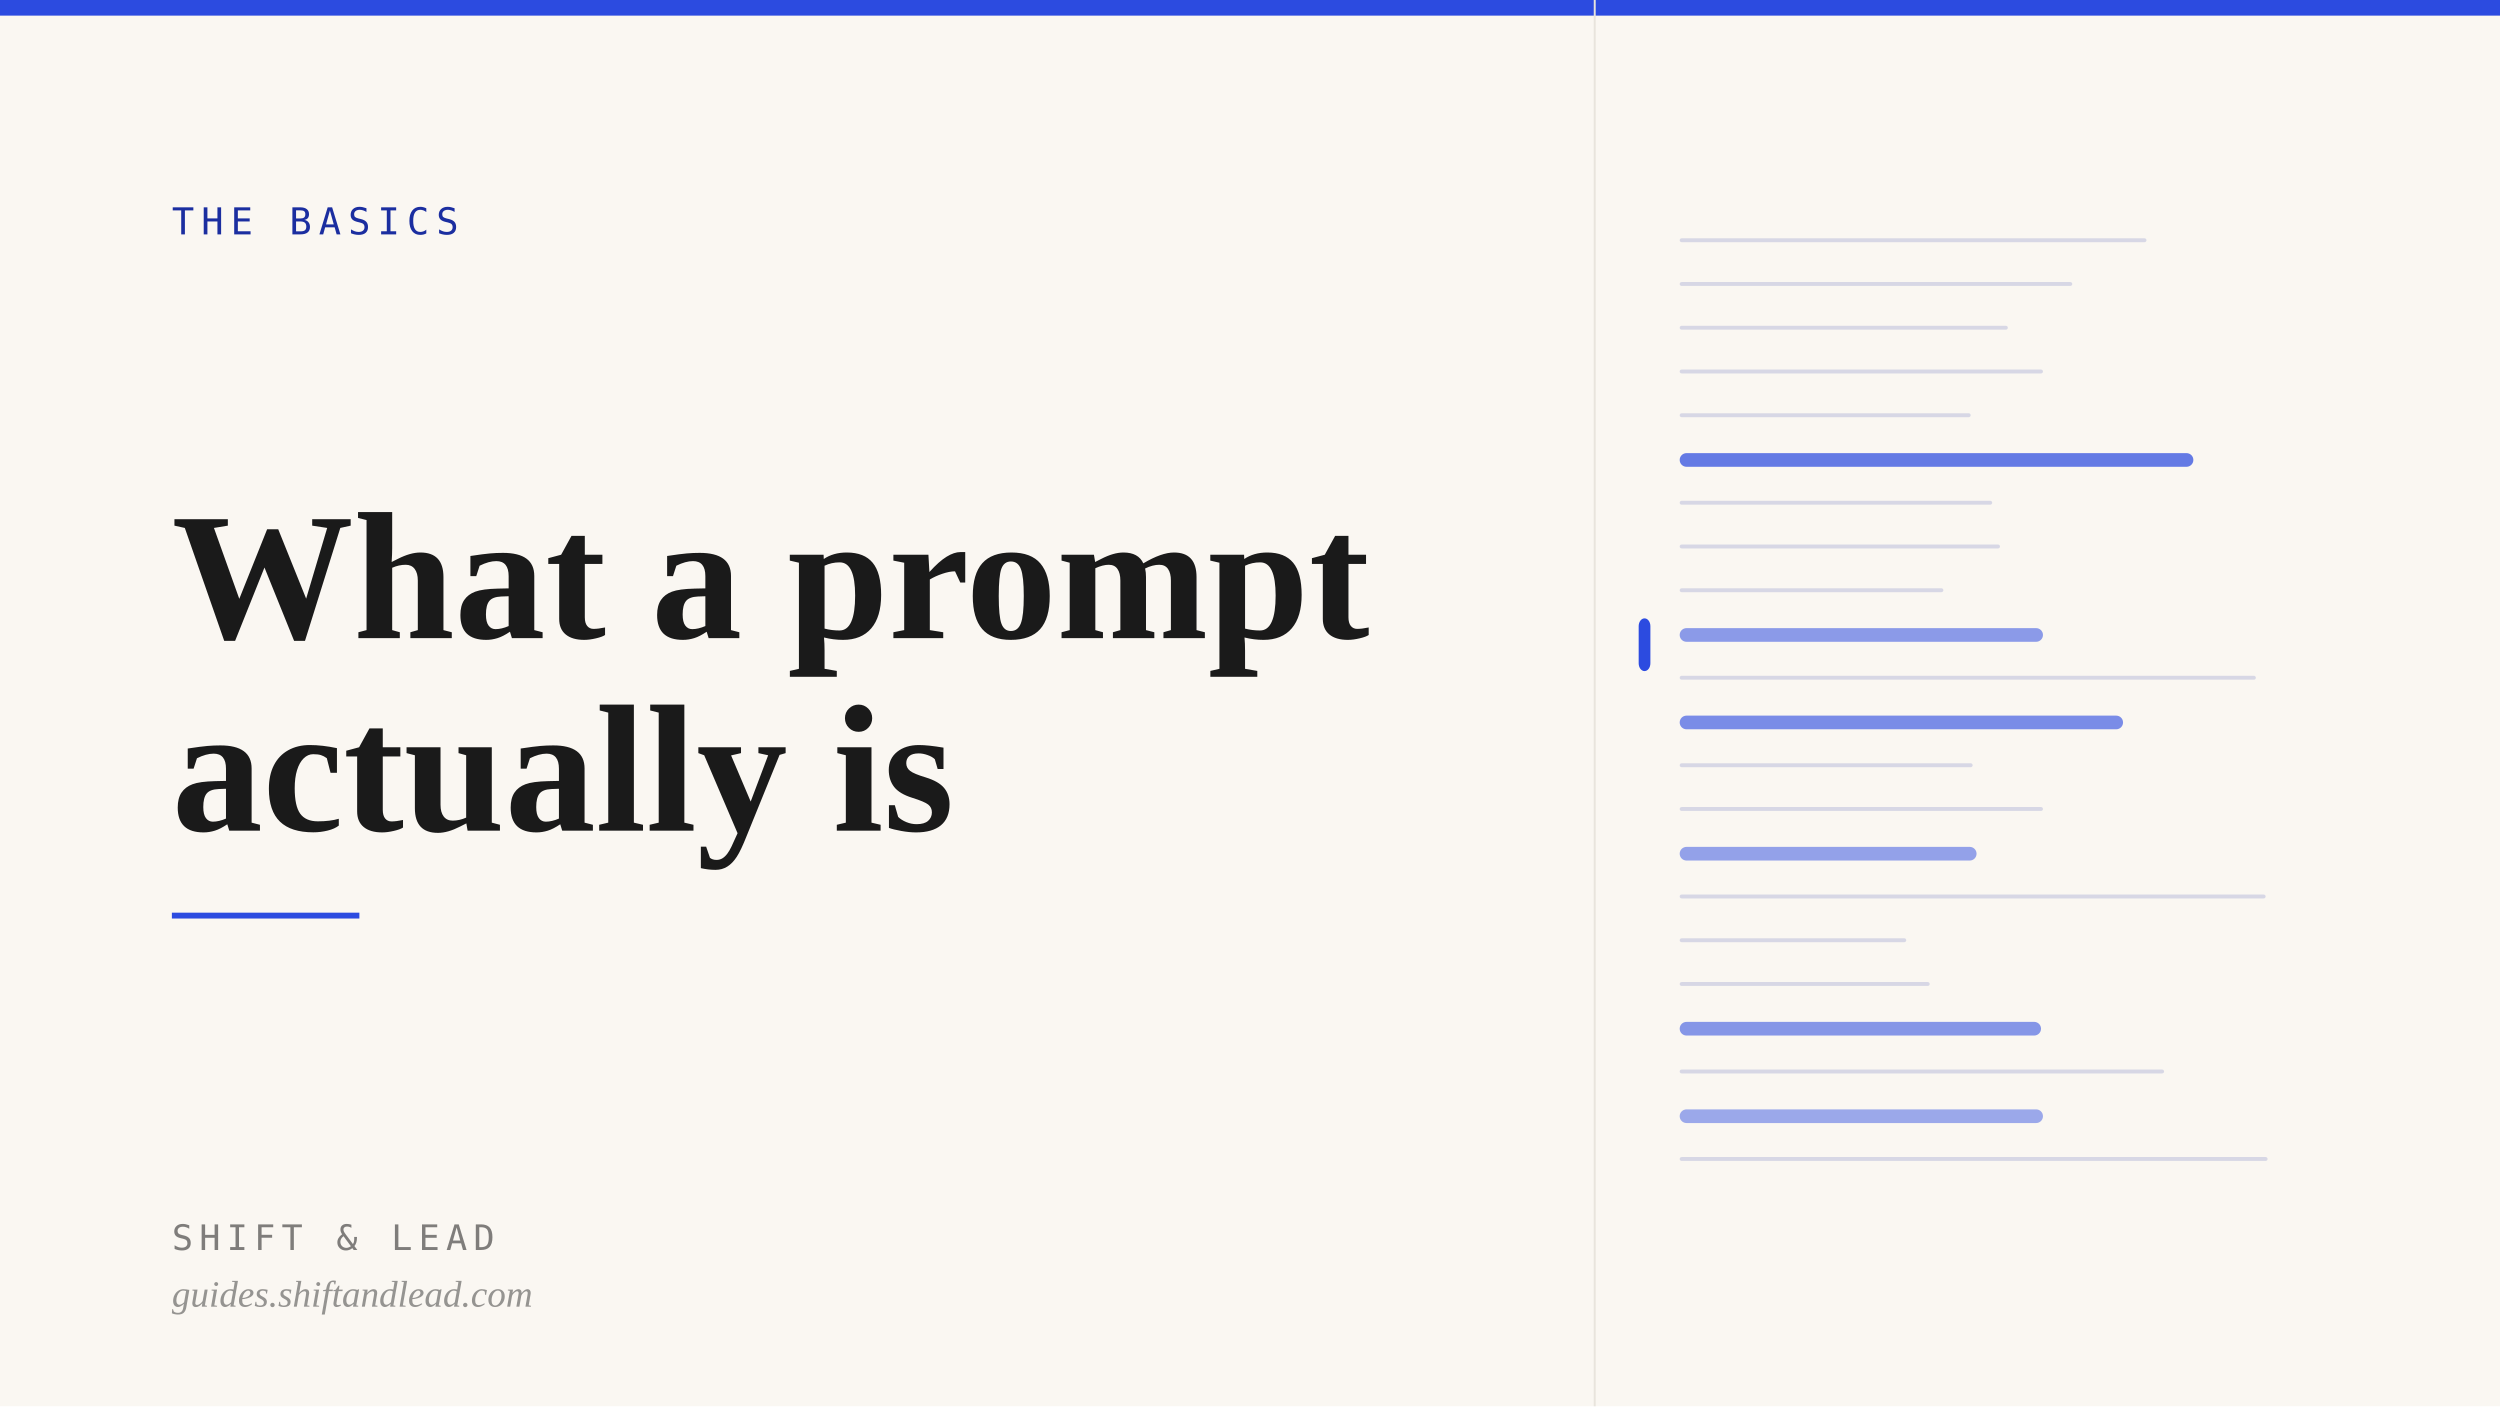
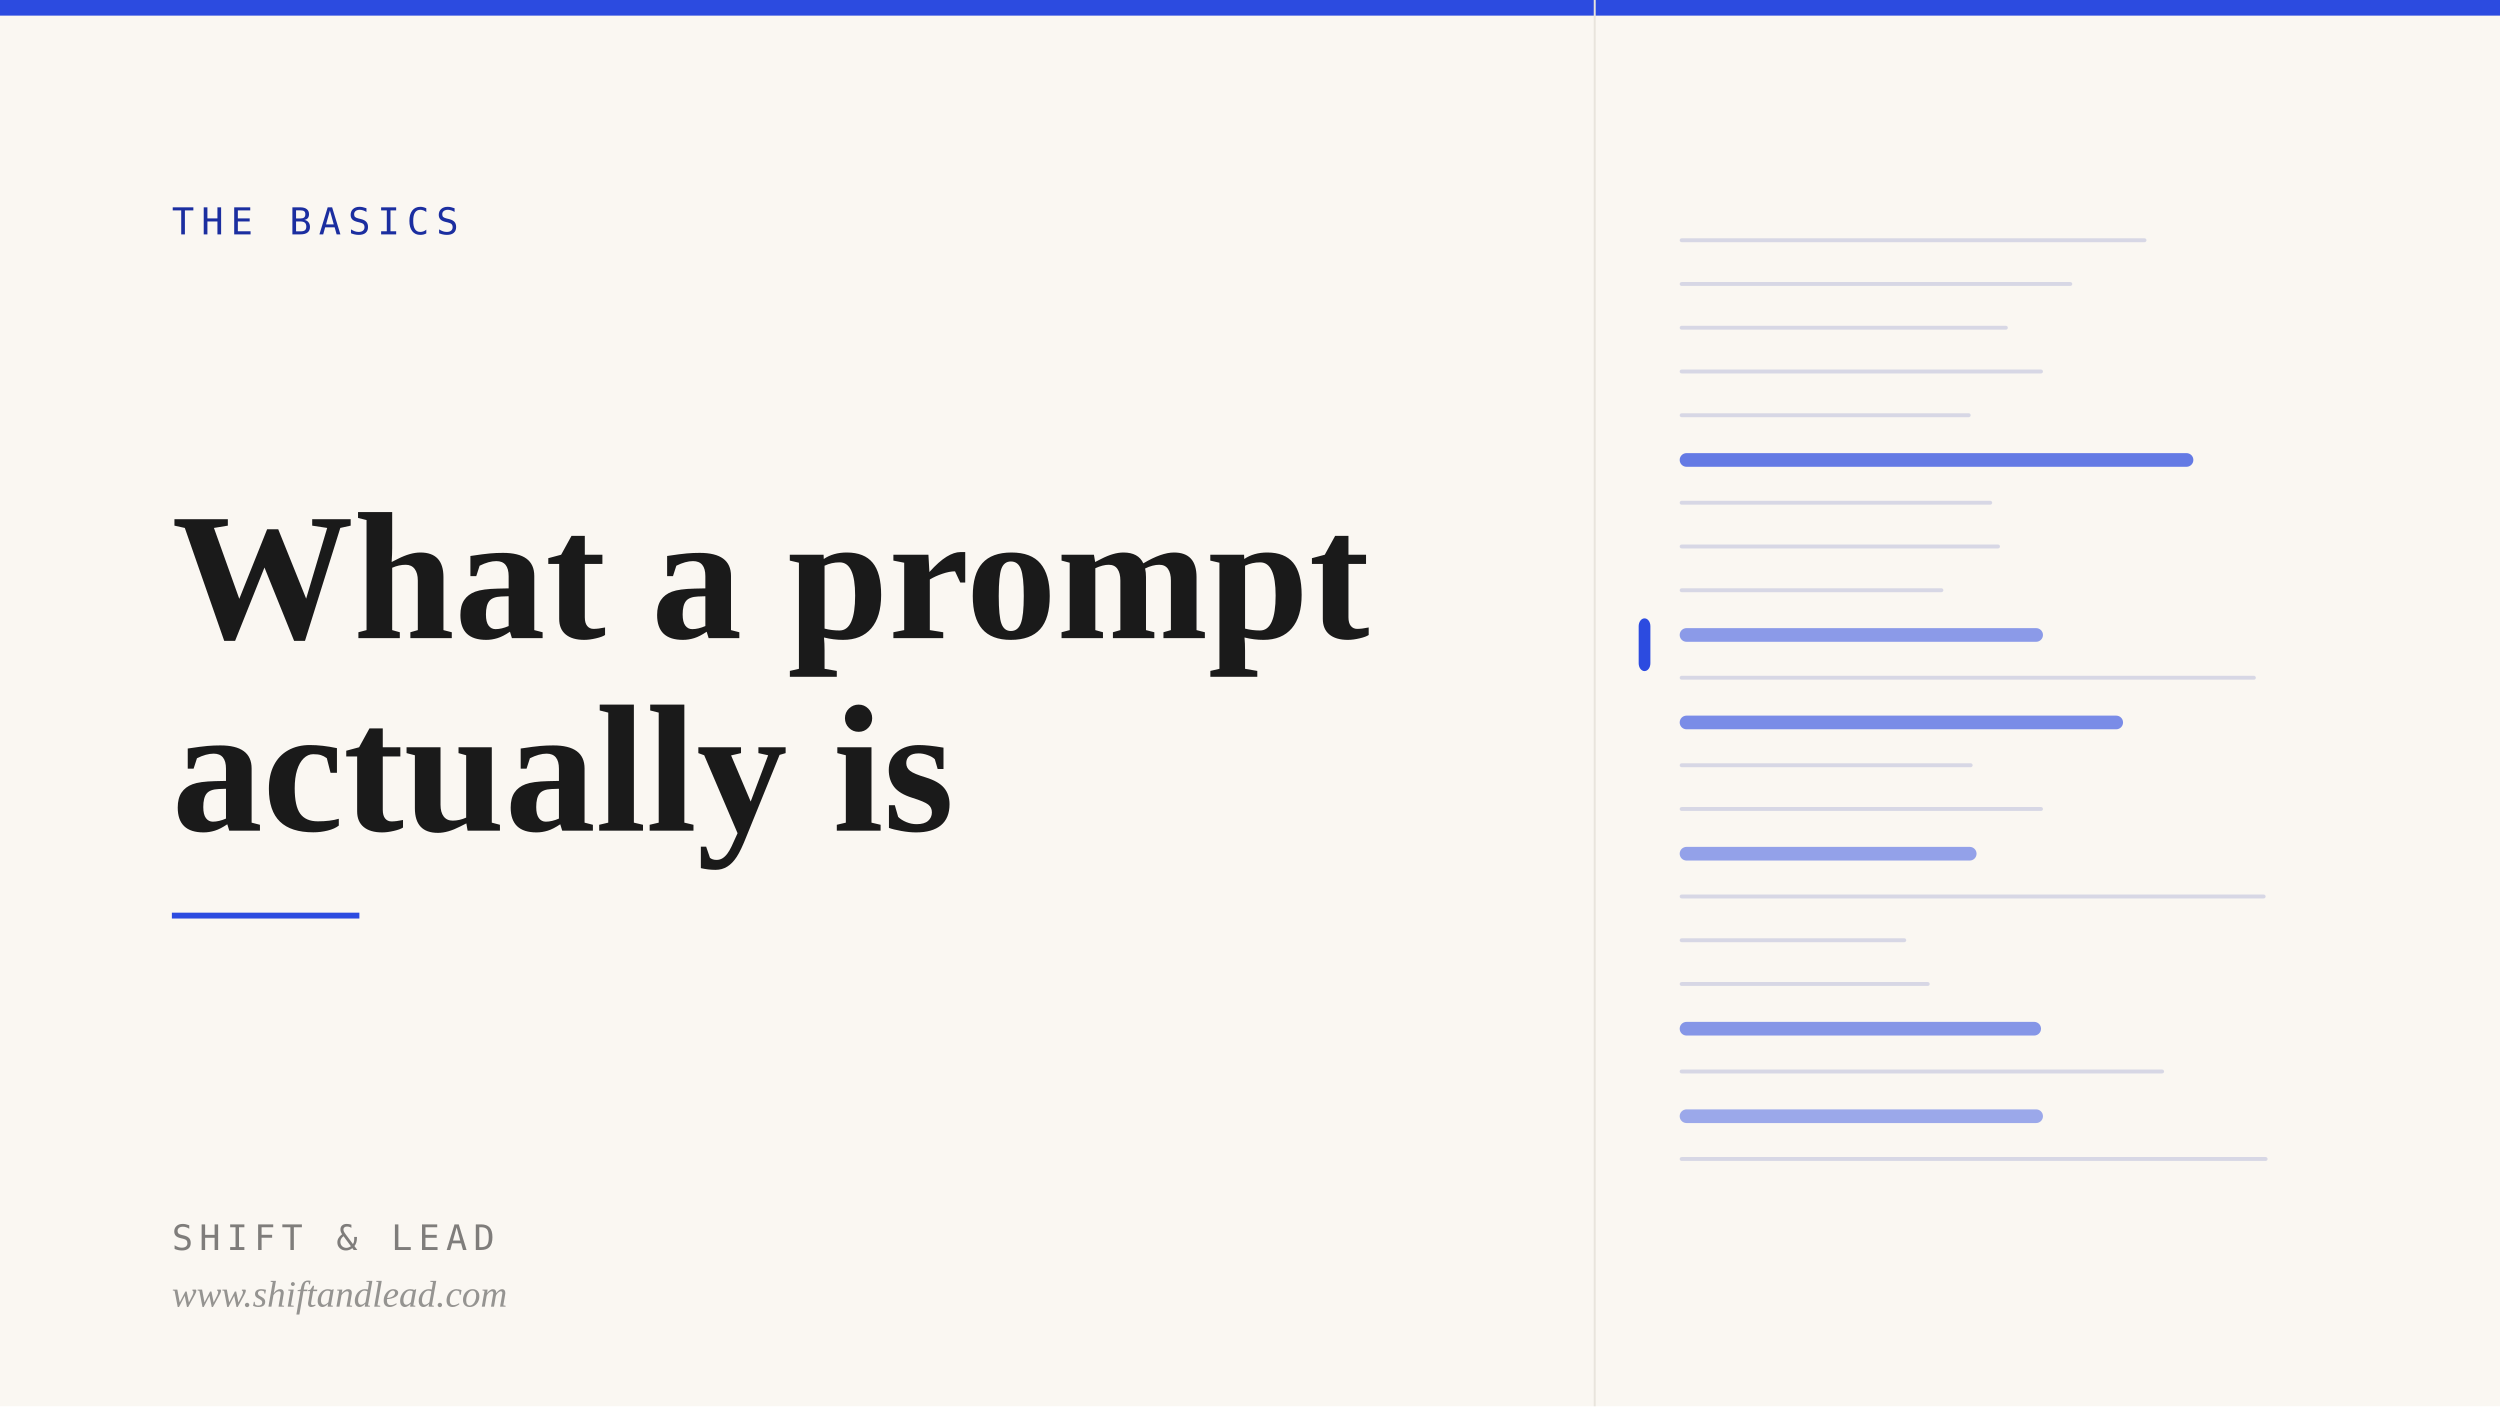
<svg xmlns="http://www.w3.org/2000/svg" viewBox="0 0 1280 720" width="1280" height="720" role="img" aria-label="What a prompt actually is">
  <rect width="1280" height="720" fill="#FAF7F2" />
  <rect x="0" y="0" width="1280" height="8" fill="#2C4BE0" />
  <rect x="816" y="0" width="1" height="720" fill="#E8E4DD" />
  <g>
    <rect x="860" y="122" width="239" height="2" rx="1" fill="#1B2EA0" opacity="0.16" />
    <rect x="860" y="144.4" width="201" height="2" rx="1" fill="#1B2EA0" opacity="0.16" />
    <rect x="860" y="166.8" width="168" height="2" rx="1" fill="#1B2EA0" opacity="0.16" />
    <rect x="860" y="189.2" width="186" height="2" rx="1" fill="#1B2EA0" opacity="0.16" />
    <rect x="860" y="211.6" width="149" height="2" rx="1" fill="#1B2EA0" opacity="0.16" />
    <rect x="860" y="232" width="263" height="7" rx="3.5" fill="#2C4BE0" opacity="0.73" />
    <rect x="860" y="256.4" width="160" height="2" rx="1" fill="#1B2EA0" opacity="0.16" />
    <rect x="860" y="278.8" width="164" height="2" rx="1" fill="#1B2EA0" opacity="0.16" />
    <rect x="860" y="301.2" width="135" height="2" rx="1" fill="#1B2EA0" opacity="0.16" />
    <rect x="860" y="321.6" width="186" height="7" rx="3.5" fill="#2C4BE0" opacity="0.54" />
    <rect x="860" y="346" width="295" height="2" rx="1" fill="#1B2EA0" opacity="0.16" />
    <rect x="860" y="366.4" width="227" height="7" rx="3.5" fill="#2C4BE0" opacity="0.62" />
    <rect x="860" y="390.8" width="150" height="2" rx="1" fill="#1B2EA0" opacity="0.16" />
    <rect x="860" y="413.2" width="186" height="2" rx="1" fill="#1B2EA0" opacity="0.16" />
    <rect x="860" y="433.6" width="152" height="7" rx="3.5" fill="#2C4BE0" opacity="0.50" />
    <rect x="860" y="458" width="300" height="2" rx="1" fill="#1B2EA0" opacity="0.16" />
    <rect x="860" y="480.4" width="116" height="2" rx="1" fill="#1B2EA0" opacity="0.16" />
    <rect x="860" y="502.8" width="128" height="2" rx="1" fill="#1B2EA0" opacity="0.16" />
    <rect x="860" y="523.2" width="185" height="7" rx="3.5" fill="#2C4BE0" opacity="0.57" />
    <rect x="860" y="547.6" width="248" height="2" rx="1" fill="#1B2EA0" opacity="0.16" />
    <rect x="860" y="568" width="186" height="7" rx="3.5" fill="#2C4BE0" opacity="0.46" />
    <rect x="860" y="592.4" width="301" height="2" rx="1" fill="#1B2EA0" opacity="0.16" />
    <rect x="839" y="316.6" width="6" height="27" rx="4" fill="#2C4BE0" />
  </g>
  <text x="88" y="120" font-family="ui-monospace,'SF Mono',Menlo,monospace" font-size="19" letter-spacing="3.6" fill="#1B2EA0">THE BASICS</text>
  <text y="326.71" font-family="Georgia,'Times New Roman',serif" font-size="93" font-weight="700" fill="#1a1a1a">
    <tspan x="88" dy="0">What a prompt</tspan>
    <tspan x="88" dy="98.58">actually is</tspan>
  </text>
  <rect x="88" y="467.29" width="96" height="3" fill="#2C4BE0" />
  <text x="88" y="640" font-family="ui-monospace,'SF Mono',Menlo,monospace" font-size="18" letter-spacing="3.2" fill="#1a1a1a" opacity="0.55">SHIFT &amp; LEAD</text>
-   <text x="88" y="669" font-family="Georgia,'Times New Roman',serif" font-size="19" font-style="italic" fill="#1a1a1a" opacity="0.45">guides.shiftandlead.com</text>
+   <text x="88" y="669" font-family="Georgia,'Times New Roman',serif" font-size="19" font-style="italic" fill="#1a1a1a" opacity="0.45">www.shiftandlead.com</text>
</svg>
